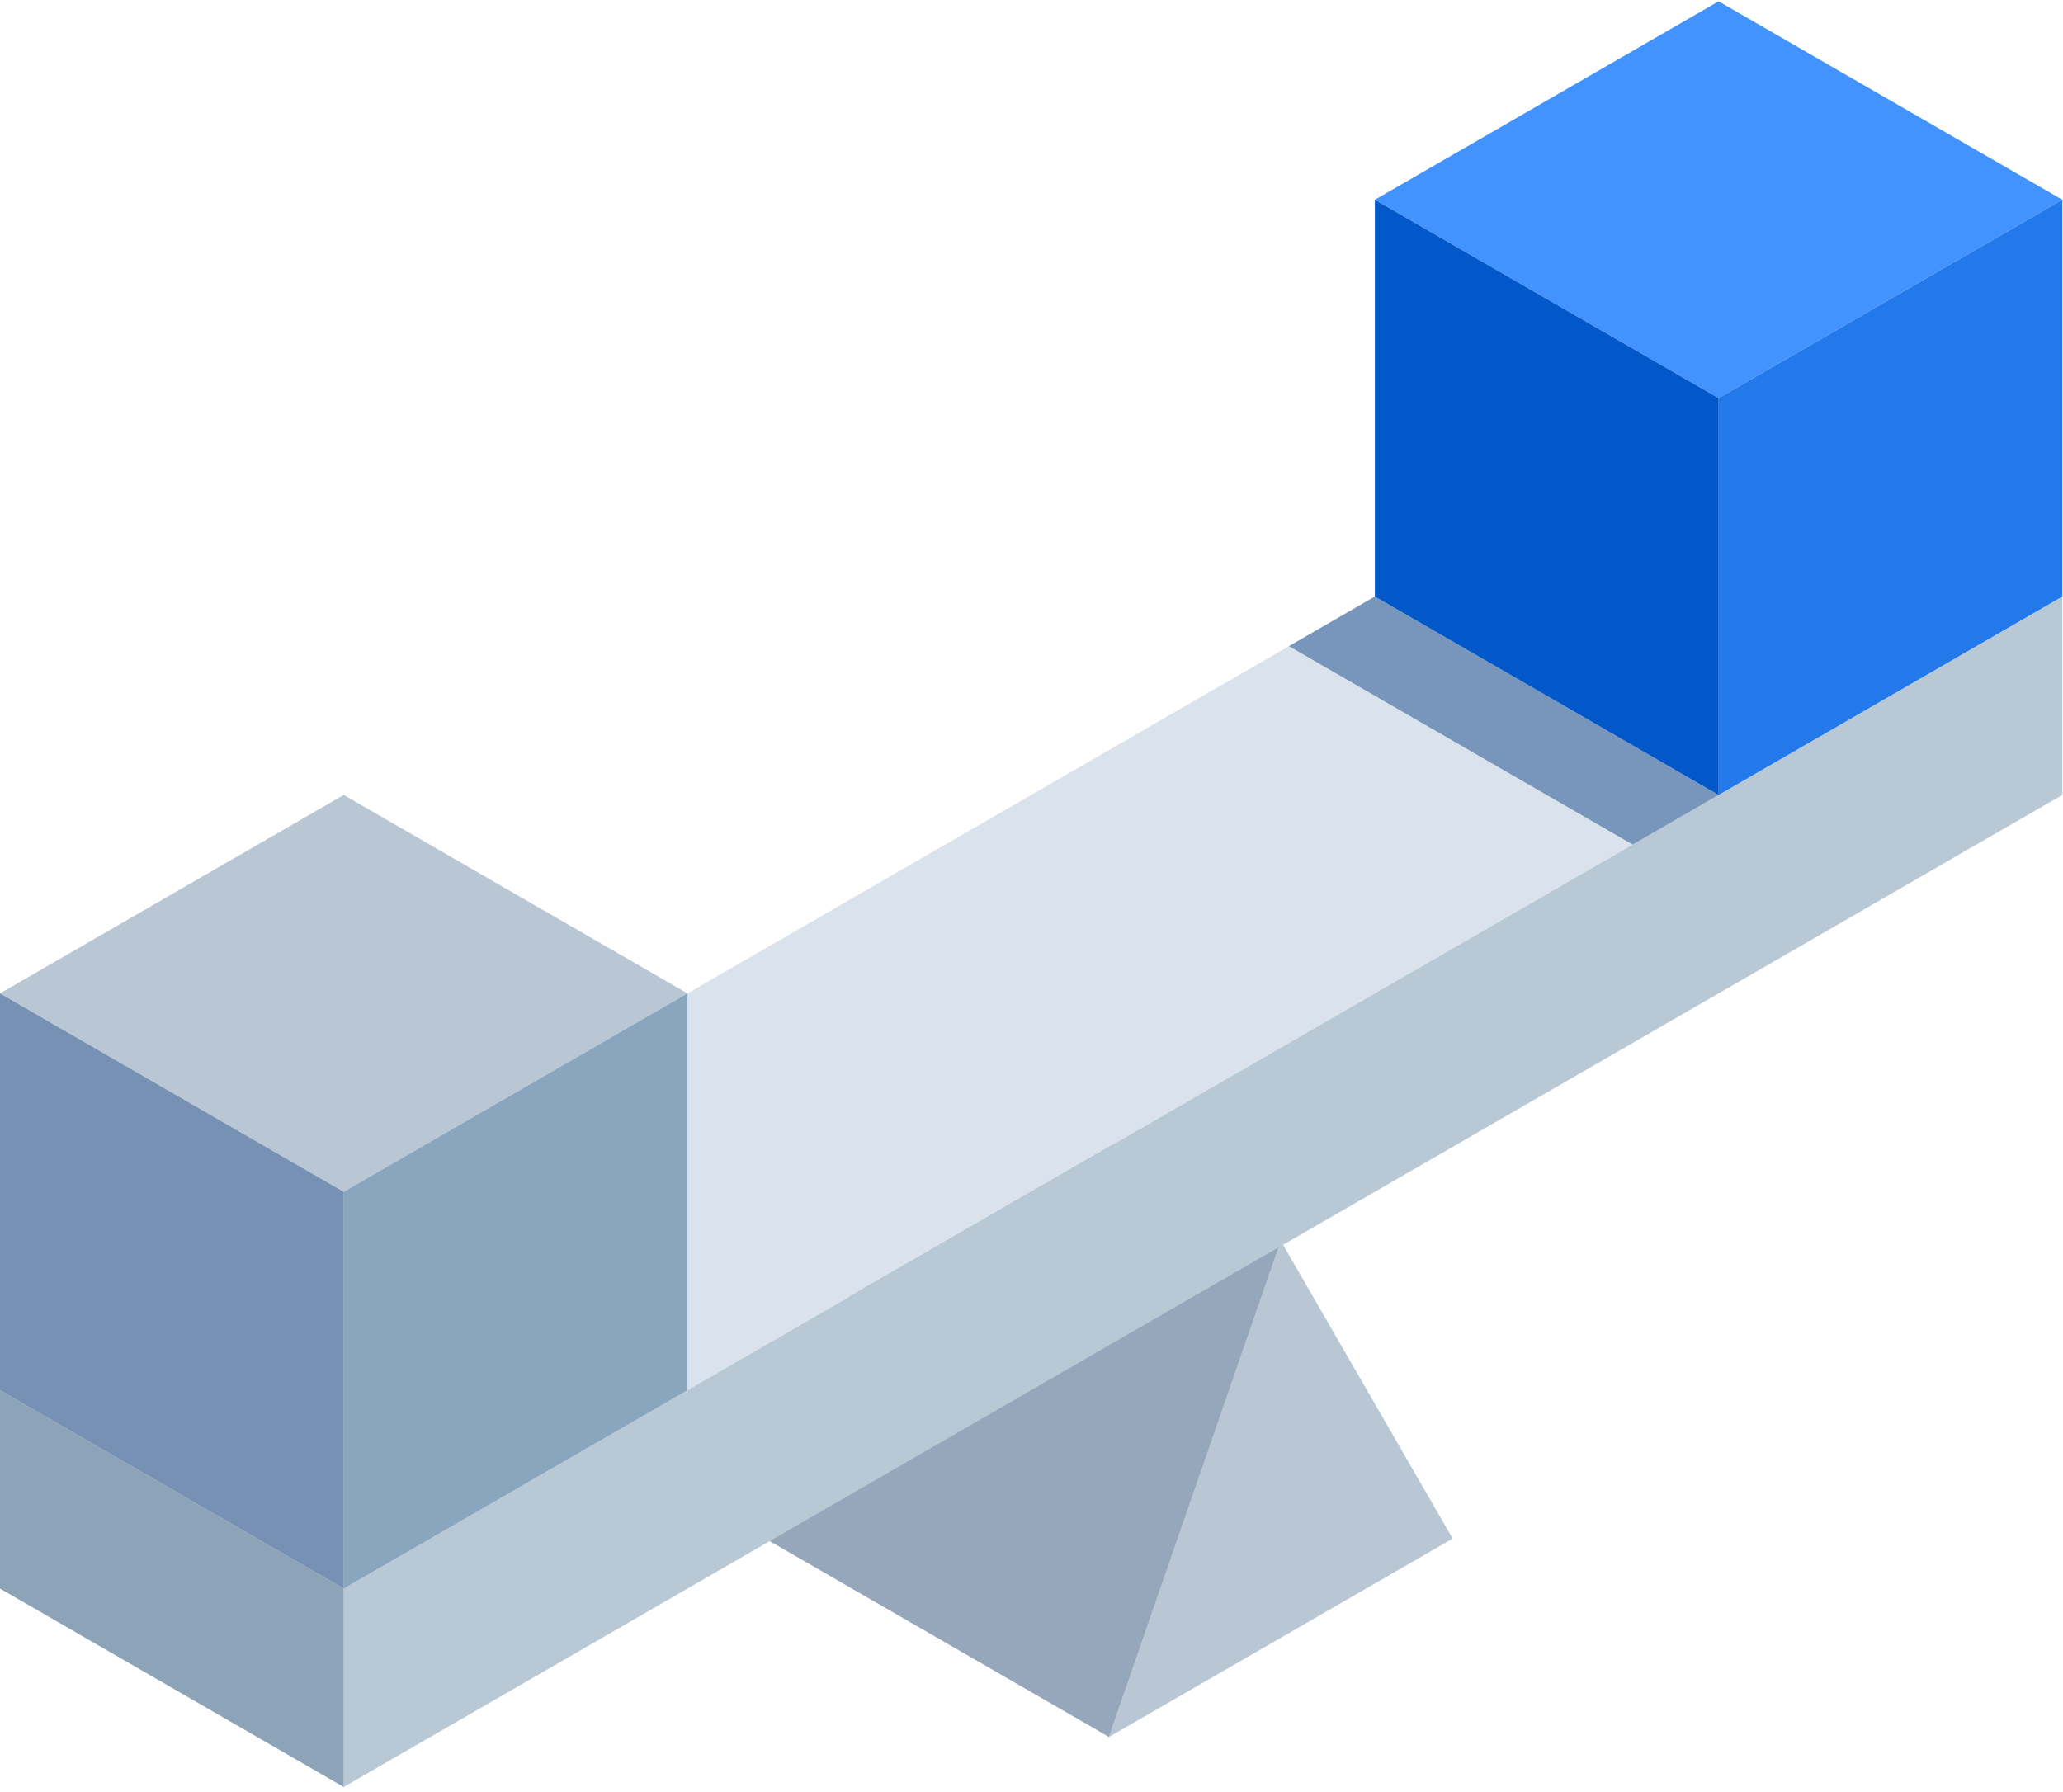
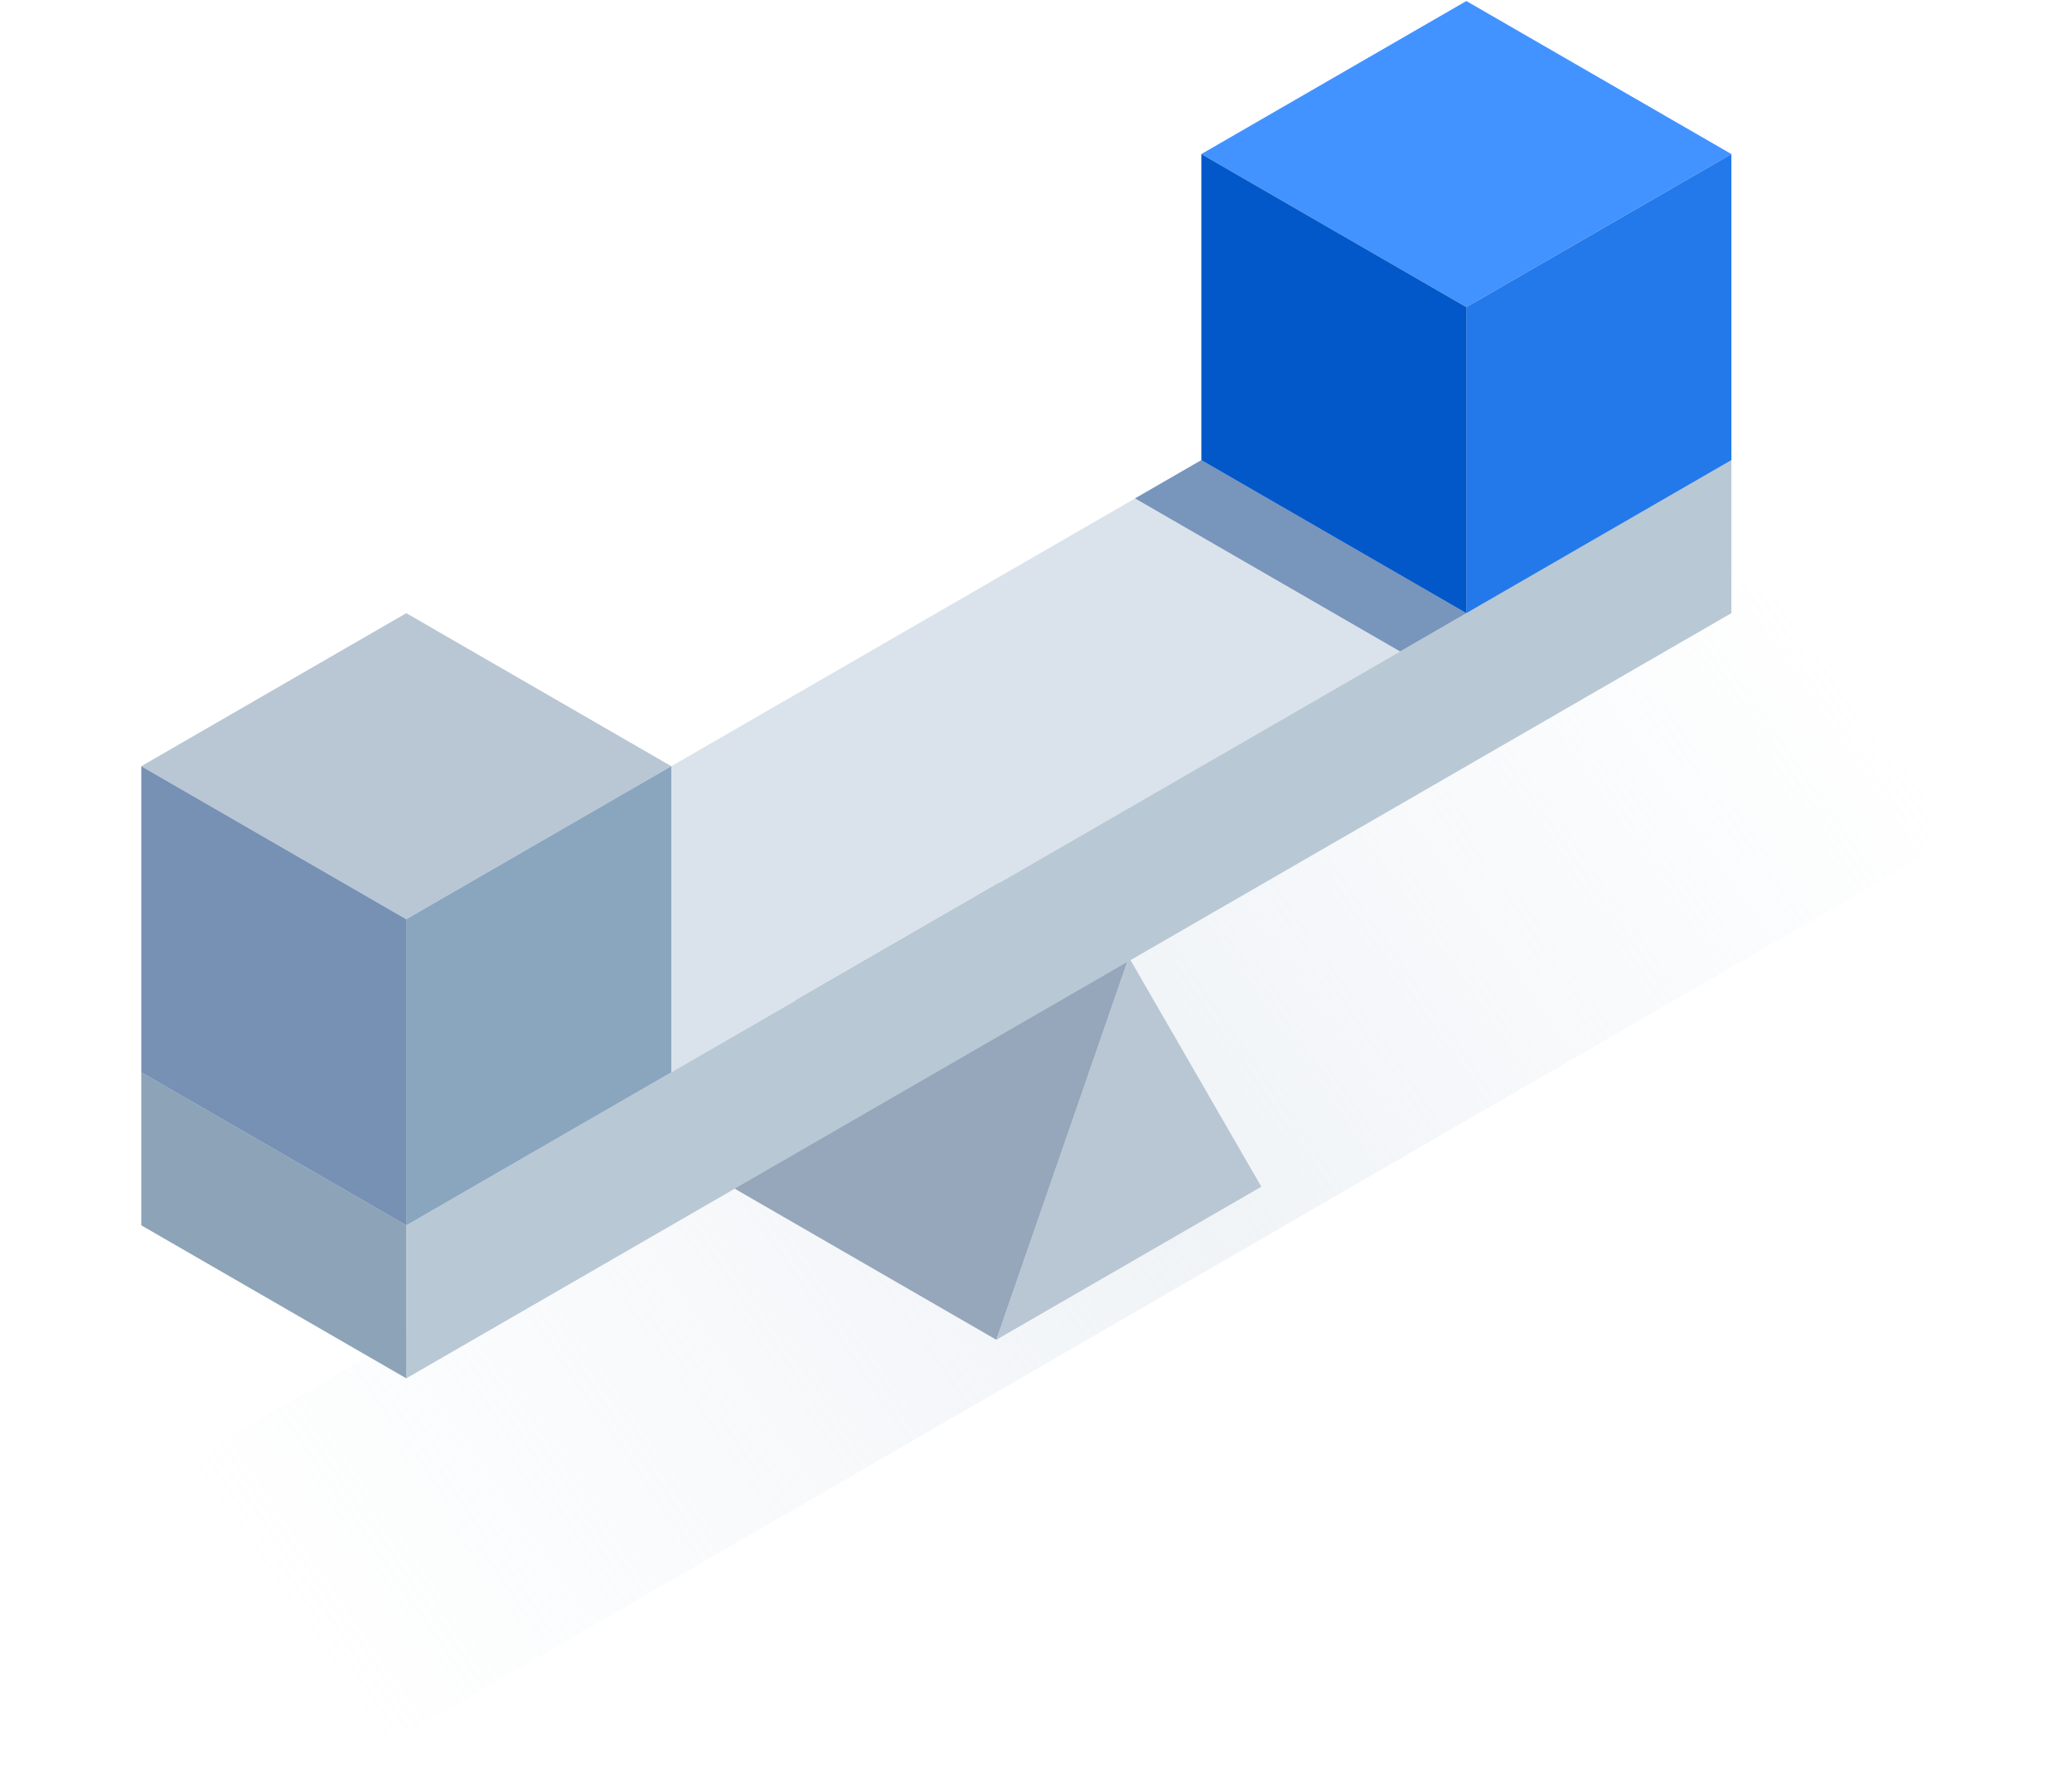
- <svg xmlns="http://www.w3.org/2000/svg" width="304" height="264" viewBox="0 0 304 264" fill="none">
-   <path d="M214.068 226.763L163.418 256.007L188.743 182.9L214.068 226.763Z" fill="#B9C7D4" />
-   <path d="M188.743 182.9L163.418 256.007L112.768 226.763L138.093 153.656L188.743 182.9Z" fill="#96A6BB" />
-   <path d="M303.9 87.921L253.25 58.683L-0 204.897L50.65 234.135L303.9 87.921Z" fill="#DAE3EB" />
-   <path d="M303.9 87.921V117.165L50.65 263.379V234.135L303.9 87.921Z" fill="#B9C8D5" />
-   <path d="M50.65 234.135V263.379L-0 234.135V204.897L50.65 234.135Z" fill="#8DA3B7" />
-   <path d="M253.25 117.165L202.6 87.921L189.938 95.233L240.588 124.477L253.25 117.165Z" fill="#7895BC" />
-   <path d="M303.9 29.439L253.25 0.195L202.6 29.439L253.25 58.683L303.9 29.439Z" fill="#4293FF" />
-   <path d="M303.9 29.439V87.921L253.25 117.165V58.683L303.9 29.439Z" fill="#2479EA" />
-   <path d="M253.25 58.683V117.165L202.6 87.921V29.439L253.25 58.683Z" fill="#0358C9" />
-   <path d="M101.3 146.409L50.65 117.165L-0 146.409L50.65 175.653L101.3 146.409Z" fill="#B9C7D4" />
-   <path d="M101.3 146.409V204.897L50.65 234.135V175.653L101.3 146.409Z" fill="#8AA6BF" />
-   <path d="M50.65 175.653V234.135L-0 204.897V146.409L50.65 175.653Z" fill="#7791B5" />
+ <svg xmlns="http://www.w3.org/2000/svg" width="396" height="338" viewBox="0 0 396 338" fill="none">
+   <path d="M396 147.161L330 109L0 299.839L66 338L396 147.161Z" fill="url(#paint0_linear)" fill-opacity="0.4" />
+   <path d="M241.068 226.763L190.418 256.007L215.743 182.9L241.068 226.763Z" fill="#B9C7D4" />
+   <path d="M215.743 182.9L190.418 256.007L139.768 226.763L165.093 153.656L215.743 182.9Z" fill="#96A6BB" />
+   <path d="M330.9 87.921L280.25 58.683L27 204.897L77.65 234.135L330.9 87.921Z" fill="#DAE3EB" />
+   <path d="M330.9 87.921V117.165L77.65 263.379V234.135L330.9 87.921Z" fill="#B9C8D5" />
+   <path d="M77.65 234.135V263.379L27 234.135V204.897L77.65 234.135Z" fill="#8DA3B7" />
+   <path d="M280.25 117.165L229.6 87.921L216.938 95.233L267.588 124.477L280.25 117.165Z" fill="#7895BC" />
+   <path d="M330.9 29.439L280.25 0.195L229.6 29.439L280.25 58.683L330.9 29.439Z" fill="#4293FF" />
+   <path d="M330.9 29.439V87.921L280.25 117.165V58.683L330.9 29.439Z" fill="#2479EA" />
+   <path d="M280.25 58.683V117.165L229.6 87.921V29.439L280.25 58.683Z" fill="#0358C9" />
+   <path d="M128.3 146.409L77.65 117.165L27 146.409L77.65 175.653L128.3 146.409Z" fill="#B9C7D4" />
+   <path d="M128.3 146.409V204.897L77.65 234.135V175.653L128.3 146.409Z" fill="#8AA6BF" />
+   <path d="M77.65 175.653V234.135L27 204.897V146.409L77.65 175.653Z" fill="#7791B5" />
+   <defs>
+     <linearGradient id="paint0_linear" x1="354" y1="125.5" x2="64.5" y2="326.5" gradientUnits="userSpaceOnUse">
+       <stop stop-color="#DAE3EB" stop-opacity="0" />
+       <stop offset="0.467" stop-color="#DAE3EB" />
+       <stop offset="1" stop-color="#DAE3EB" stop-opacity="0" />
+     </linearGradient>
+   </defs>
</svg>
